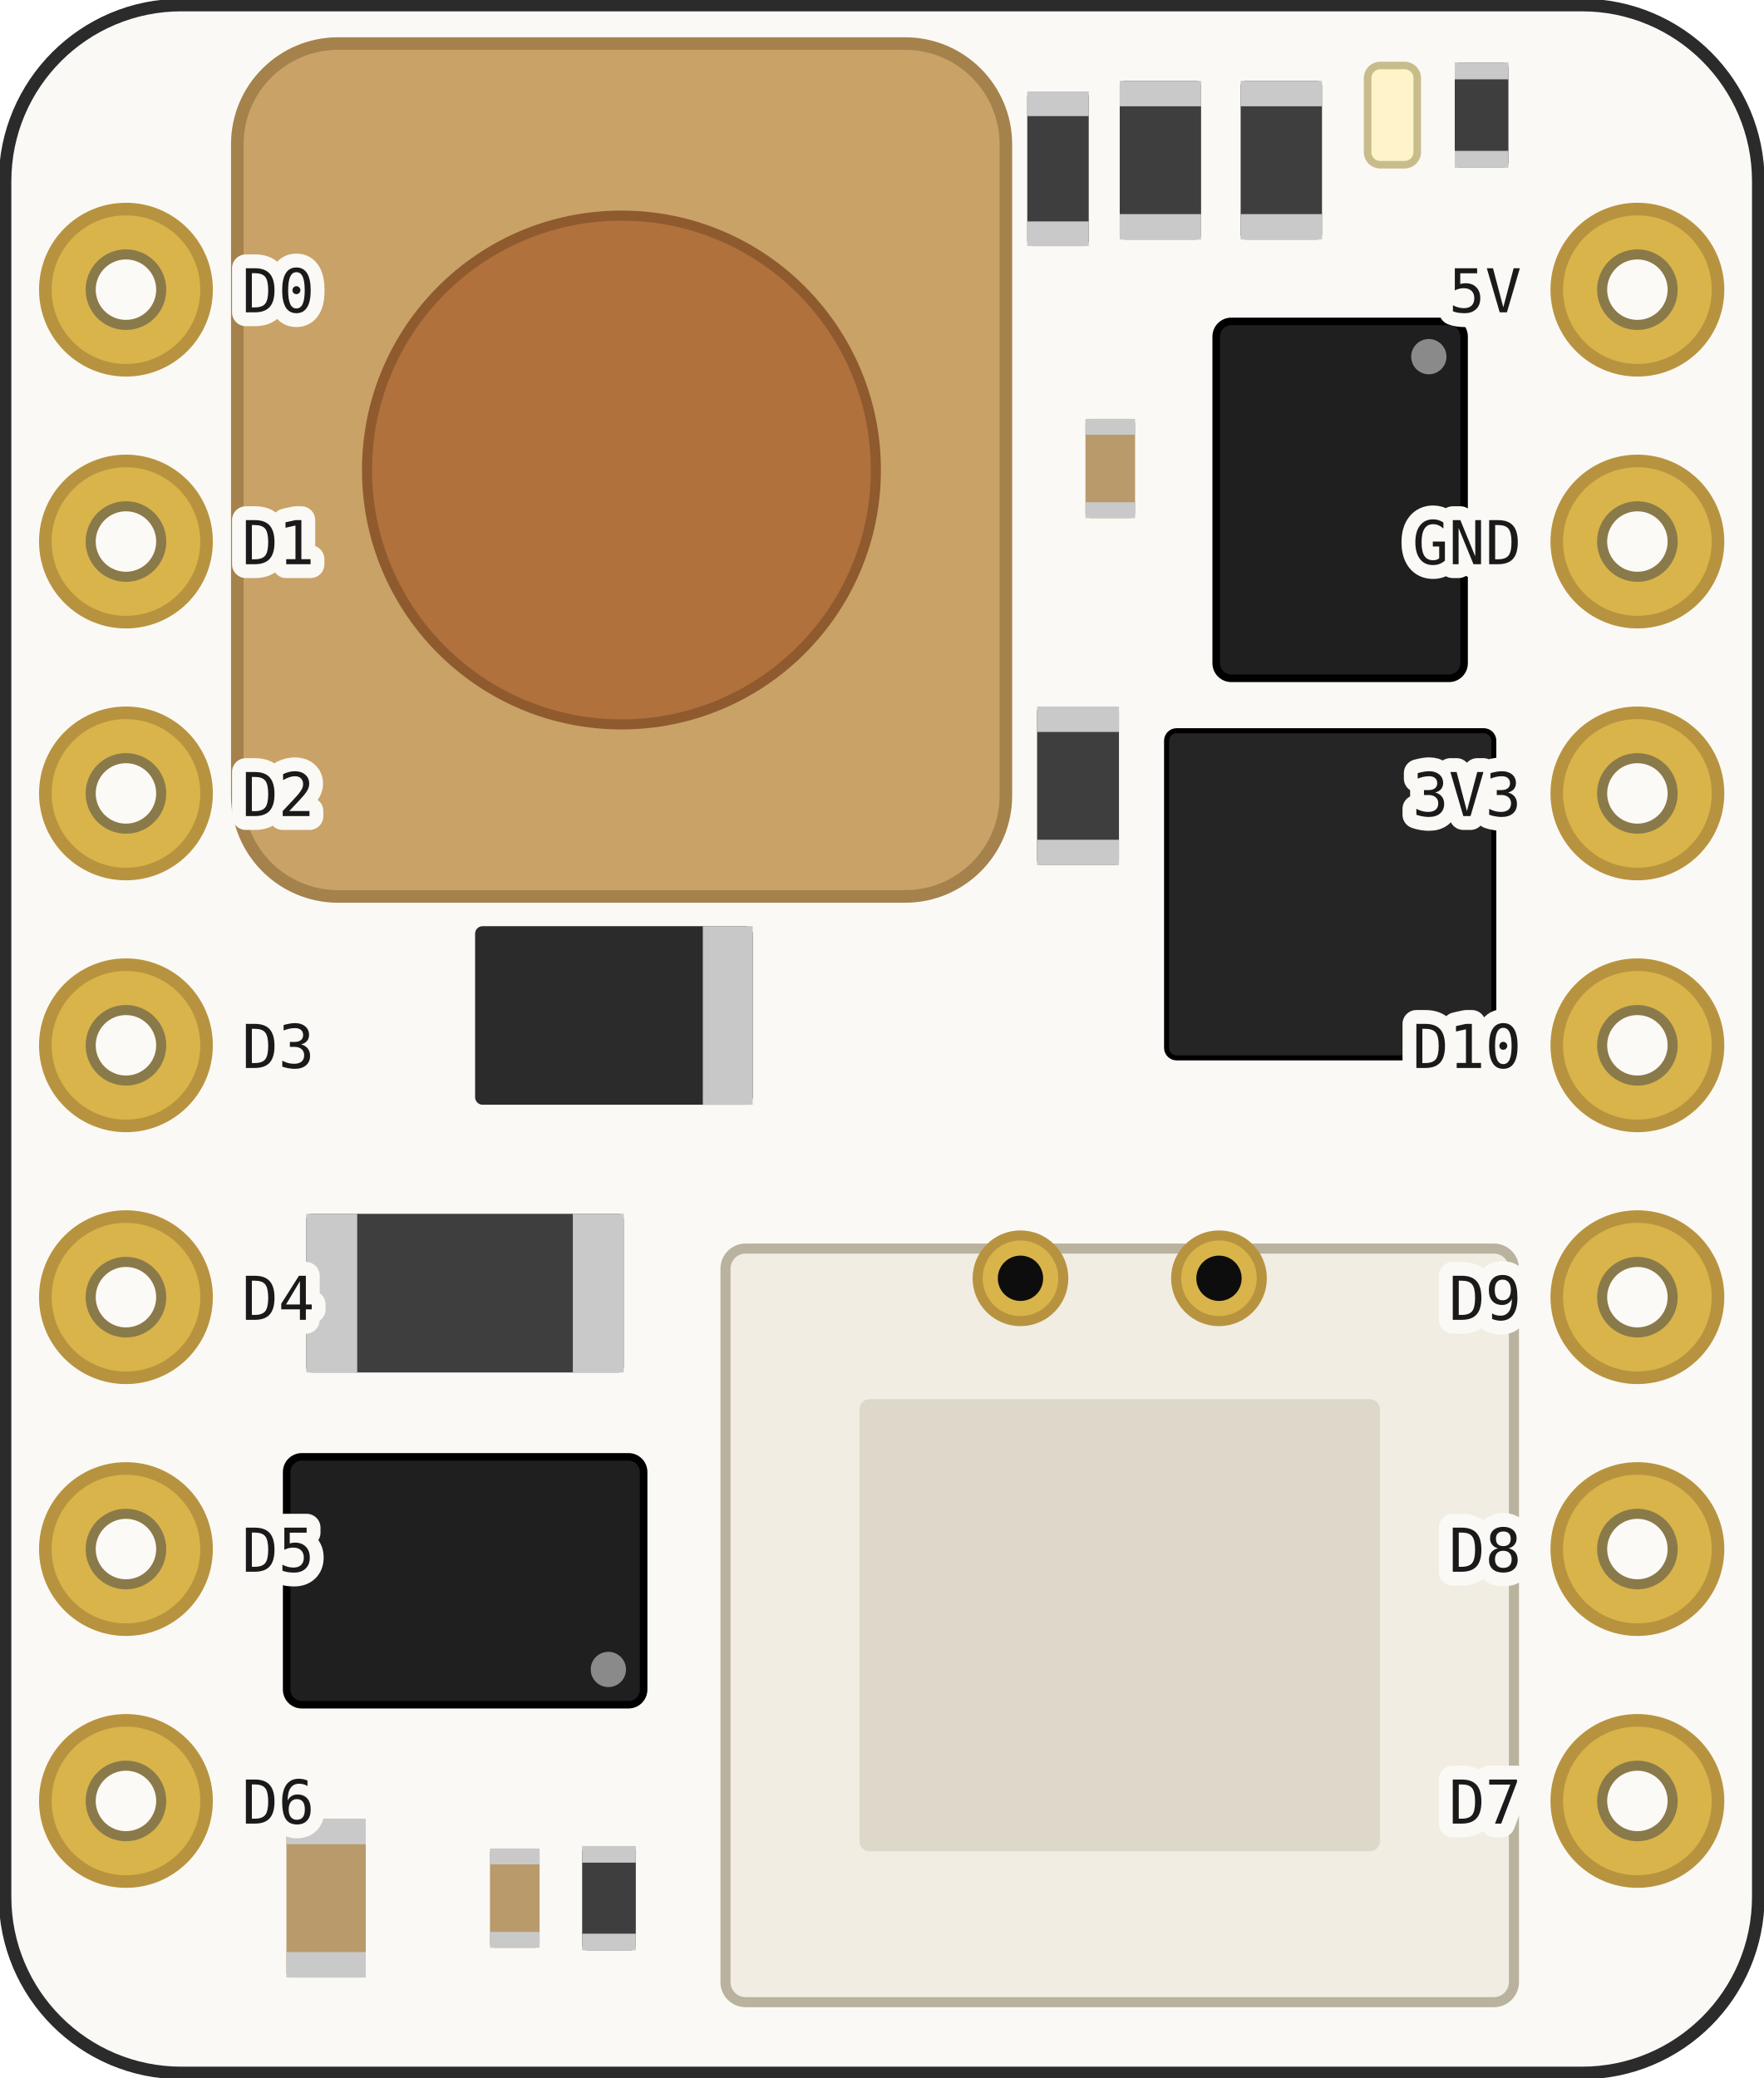
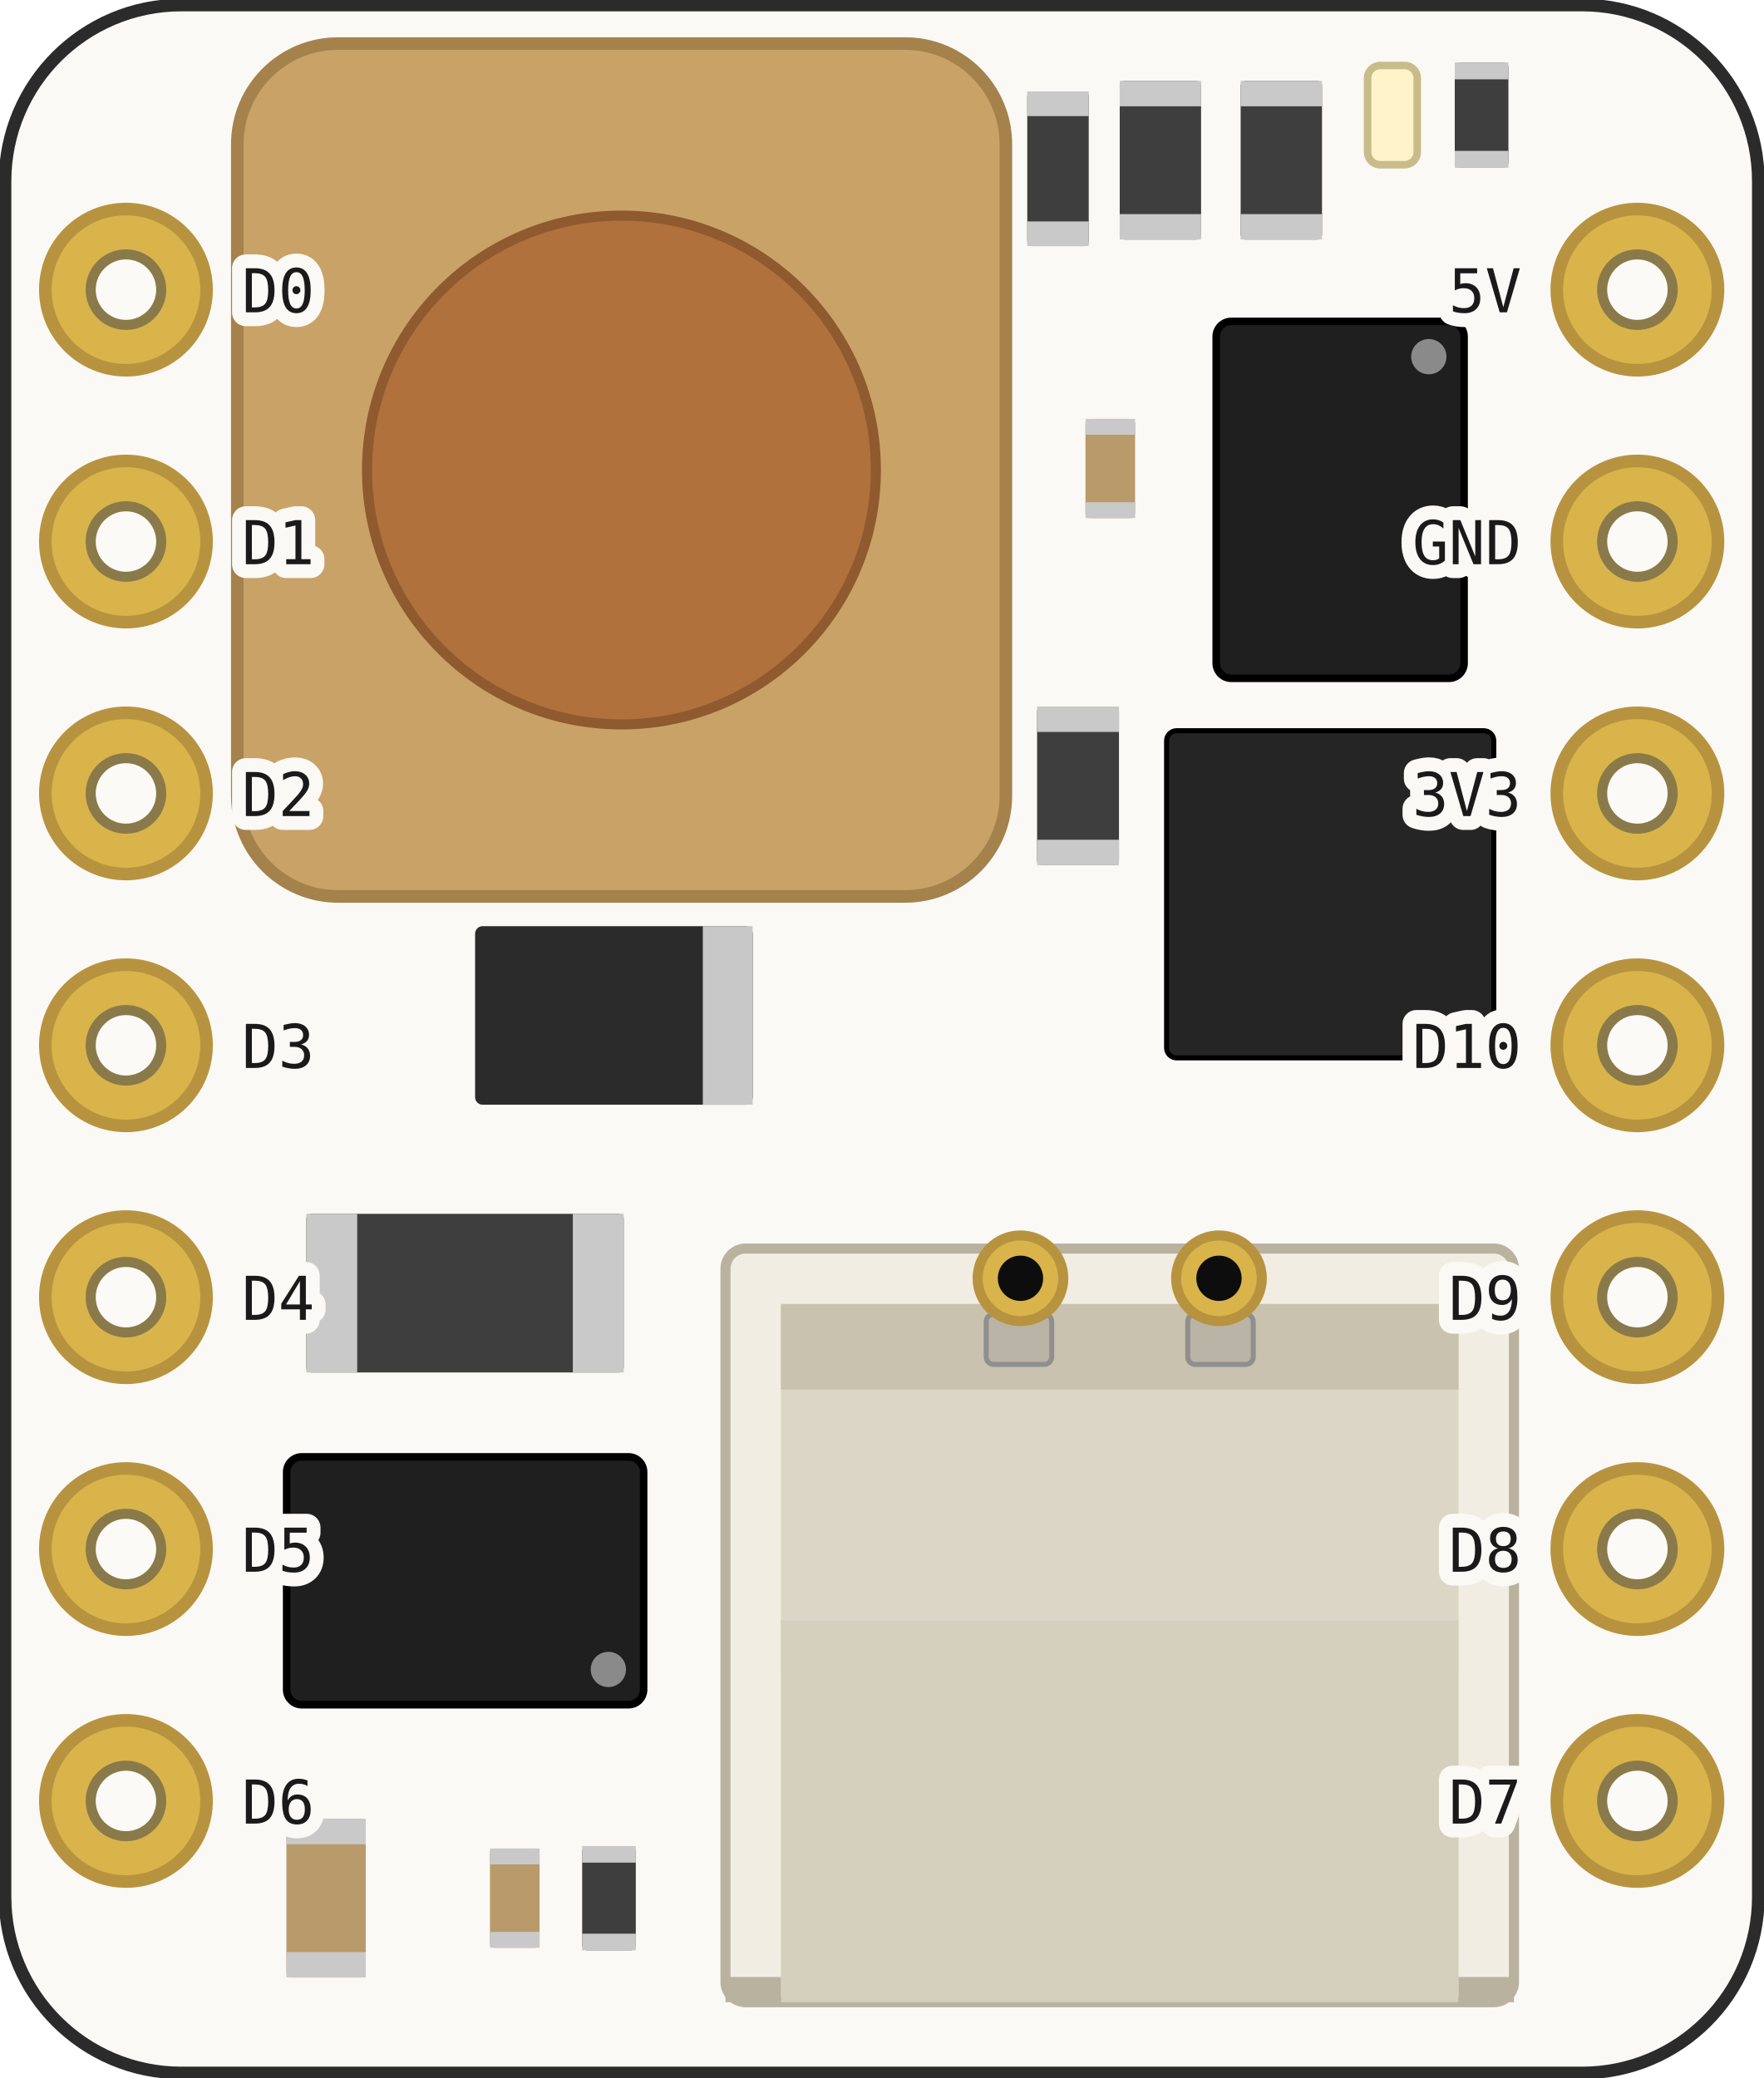
<svg xmlns="http://www.w3.org/2000/svg" width="0.7in" height="0.825in" viewBox="0 0 700.0 825.0">
  <g id="breadboard">
    <rect x="2" y="2" width="696.0" height="821.0" rx="70" fill="#FAF9F5" stroke="#2B2B2B" stroke-width="5" />
    <g transform="translate(420.0,67.0) rotate(90) translate(0.0,0.0)">
      <rect x="-30.7" y="-12.2" width="61.4" height="24.4" rx="2" fill="#3E3E3E" />
      <rect x="-30.7" y="-12.2" width="9.8" height="24.4" fill="#C9C9C9" />
      <rect x="20.9" y="-12.2" width="9.8" height="24.4" fill="#C9C9C9" />
    </g>
    <g transform="translate(428.0,312.0) rotate(90) translate(0.0,0.0)">
      <rect x="-31.5" y="-16.2" width="63.0" height="32.5" rx="2" fill="#3E3E3E" />
      <rect x="-31.5" y="-16.2" width="10.1" height="32.5" fill="#C9C9C9" />
      <rect x="21.4" y="-16.2" width="10.1" height="32.5" fill="#C9C9C9" />
    </g>
    <g transform="translate(444.5,645.3) rotate(-0) translate(0.0,0.0)">
      <rect x="-156.5" y="-149.6" width="313.0" height="299.2" rx="8" fill="#F1EDE2" stroke="#B9B29F" stroke-width="4" />
-       <rect x="-103.3" y="-89.8" width="206.6" height="179.5" rx="4" fill="#DDD8C9" />
+       <rect x="-134.5" y="-127.6" width="269.0" height="145.6" fill="#DCD6C6" />
+       <rect x="-134.5" y="-127.6" width="269.0" height="34" fill="#C9C2AE" />
+       <rect x="-134.5" y="-2.0" width="269.0" height="151.6" fill="#D5CFBD" />
+       <rect x="-53" y="-123.6" width="26" height="20" rx="3" fill="#B9B4A6" stroke="#8f8f8f" stroke-width="2" />
+       <rect x="27" y="-123.6" width="26" height="20" rx="3" fill="#B9B4A6" stroke="#8f8f8f" stroke-width="2" />
+       <rect x="-156.5" y="139.6" width="22.0" height="10" fill="#B9B29F" />
+       <rect x="134.5" y="139.6" width="22.0" height="10" fill="#B9B29F" />
    </g>
    <g transform="translate(528.0,355.0) rotate(-180) translate(0.0,0.0)">
      <rect x="-65.0" y="-65.0" width="129.9" height="129.9" rx="4" fill="#252525" stroke="#000" stroke-width="2" />
    </g>
    <g transform="translate(204.3,753.6) rotate(-90) translate(0.0,0.0)">
      <rect x="-19.7" y="-9.8" width="39.4" height="19.7" rx="2" fill="#B99A6B" />
      <rect x="-19.7" y="-9.8" width="6.3" height="19.7" fill="#C9C9C9" />
      <rect x="13.4" y="-9.8" width="6.3" height="19.7" fill="#C9C9C9" />
    </g>
    <g transform="translate(460.6,63.6) rotate(-90) translate(0.0,0.0)">
      <rect x="-31.5" y="-16.1" width="63.0" height="32.3" rx="2" fill="#3E3E3E" />
      <rect x="-31.5" y="-16.1" width="10.1" height="32.3" fill="#C9C9C9" />
      <rect x="21.4" y="-16.1" width="10.1" height="32.3" fill="#C9C9C9" />
    </g>
    <g transform="translate(243.7,403.2) rotate(-180) translate(0.0,0.0)">
      <rect x="-55.1" y="-35.4" width="110.2" height="70.9" rx="3" fill="#2b2b2b" />
      <rect x="-55.1" y="-35.4" width="19.8" height="70.9" fill="#c8c8c8" />
    </g>
    <g transform="translate(588.2,45.7) rotate(90) translate(0.0,0.0)">
      <rect x="-20.9" y="-10.6" width="41.7" height="21.3" rx="2" fill="#3E3E3E" />
      <rect x="-20.9" y="-10.6" width="6.7" height="21.3" fill="#C9C9C9" />
      <rect x="14.2" y="-10.6" width="6.7" height="21.3" fill="#C9C9C9" />
    </g>
    <g transform="translate(129.5,753.6) rotate(90) translate(0.0,0.0)">
      <rect x="-31.5" y="-15.7" width="63.0" height="31.5" rx="2" fill="#B99A6B" />
      <rect x="-31.5" y="-15.7" width="10.1" height="31.5" fill="#C9C9C9" />
      <rect x="21.4" y="-15.7" width="10.1" height="31.5" fill="#C9C9C9" />
    </g>
    <g transform="translate(184.6,627.6) rotate(-180) translate(0.0,0.0)">
      <rect x="-70.9" y="-49.2" width="141.7" height="98.4" rx="6" fill="#1F1F1F" stroke="#000" stroke-width="3" />
      <circle cx="-56.9" cy="-35.2" r="7" fill="#8a8a8a" />
    </g>
    <g transform="translate(552.8,45.7) rotate(90) translate(0.0,0.0)">
      <rect x="-19.7" y="-9.8" width="39.4" height="19.7" rx="5" fill="#FFF4C9" stroke="#C9BC8B" stroke-width="3" />
    </g>
    <g transform="translate(241.7,753.6) rotate(-90) translate(0.0,0.0)">
      <rect x="-20.7" y="-10.6" width="41.3" height="21.3" rx="2" fill="#3E3E3E" />
      <rect x="-20.7" y="-10.6" width="6.6" height="21.3" fill="#C9C9C9" />
      <rect x="14.1" y="-10.6" width="6.6" height="21.3" fill="#C9C9C9" />
    </g>
    <g transform="translate(440.7,186.0) rotate(-90) translate(0.0,0.0)">
      <rect x="-19.7" y="-9.8" width="39.4" height="19.7" rx="2" fill="#B99A6B" />
      <rect x="-19.7" y="-9.8" width="6.3" height="19.7" fill="#C9C9C9" />
      <rect x="13.4" y="-9.8" width="6.3" height="19.7" fill="#C9C9C9" />
    </g>
    <g transform="translate(243.7,188.6) rotate(90) translate(-2.0,-3.0)">
      <rect x="-169.3" y="-152.6" width="338.6" height="305.1" rx="40" fill="#C9A268" stroke="#A5824C" stroke-width="5" />
      <circle cx="0" cy="0" r="101" fill="#B0713C" stroke="#8F5A2E" stroke-width="4" />
    </g>
    <g transform="translate(532.0,198.5) rotate(90) translate(0.0,0.0)">
      <rect x="-70.9" y="-49.2" width="141.7" height="98.4" rx="6" fill="#1F1F1F" stroke="#000" stroke-width="3" />
      <circle cx="-56.9" cy="-35.2" r="7" fill="#8a8a8a" />
    </g>
    <g transform="translate(184.6,513.4) rotate(-180) translate(0.0,0.0)">
      <rect x="-63.0" y="-31.5" width="126.0" height="63.0" rx="2" fill="#3E3E3E" />
      <rect x="-63.0" y="-31.5" width="20.2" height="63.0" fill="#C9C9C9" />
      <rect x="42.8" y="-31.5" width="20.2" height="63.0" fill="#C9C9C9" />
    </g>
    <g transform="translate(508.6,63.6) rotate(-90) translate(0.0,0.0)">
      <rect x="-31.5" y="-16.1" width="63.0" height="32.3" rx="2" fill="#3E3E3E" />
      <rect x="-31.5" y="-16.1" width="10.1" height="32.3" fill="#C9C9C9" />
      <rect x="21.4" y="-16.1" width="10.1" height="32.3" fill="#C9C9C9" />
    </g>
    <circle cx="50.0" cy="115.0" r="32" fill="#D9B44A" stroke="#B8933F" stroke-width="5" />
    <circle id="connector0pin" cx="50.0" cy="115.0" r="14" fill="#FBFAF6" stroke="#8A7A4A" stroke-width="4" />
    <circle cx="50.0" cy="215.0" r="32" fill="#D9B44A" stroke="#B8933F" stroke-width="5" />
    <circle id="connector1pin" cx="50.0" cy="215.0" r="14" fill="#FBFAF6" stroke="#8A7A4A" stroke-width="4" />
    <circle cx="50.0" cy="315.0" r="32" fill="#D9B44A" stroke="#B8933F" stroke-width="5" />
    <circle id="connector2pin" cx="50.0" cy="315.0" r="14" fill="#FBFAF6" stroke="#8A7A4A" stroke-width="4" />
    <circle cx="50.0" cy="415.0" r="32" fill="#D9B44A" stroke="#B8933F" stroke-width="5" />
    <circle id="connector3pin" cx="50.0" cy="415.0" r="14" fill="#FBFAF6" stroke="#8A7A4A" stroke-width="4" />
    <circle cx="50.0" cy="515.0" r="32" fill="#D9B44A" stroke="#B8933F" stroke-width="5" />
    <circle id="connector4pin" cx="50.0" cy="515.0" r="14" fill="#FBFAF6" stroke="#8A7A4A" stroke-width="4" />
    <circle cx="50.0" cy="615.0" r="32" fill="#D9B44A" stroke="#B8933F" stroke-width="5" />
    <circle id="connector5pin" cx="50.0" cy="615.0" r="14" fill="#FBFAF6" stroke="#8A7A4A" stroke-width="4" />
    <circle cx="50.0" cy="715.0" r="32" fill="#D9B44A" stroke="#B8933F" stroke-width="5" />
    <circle id="connector6pin" cx="50.0" cy="715.0" r="14" fill="#FBFAF6" stroke="#8A7A4A" stroke-width="4" />
    <circle cx="650.0" cy="715.0" r="32" fill="#D9B44A" stroke="#B8933F" stroke-width="5" />
    <circle id="connector7pin" cx="650.0" cy="715.0" r="14" fill="#FBFAF6" stroke="#8A7A4A" stroke-width="4" />
    <circle cx="650.0" cy="615.0" r="32" fill="#D9B44A" stroke="#B8933F" stroke-width="5" />
    <circle id="connector8pin" cx="650.0" cy="615.0" r="14" fill="#FBFAF6" stroke="#8A7A4A" stroke-width="4" />
    <circle cx="650.0" cy="515.0" r="32" fill="#D9B44A" stroke="#B8933F" stroke-width="5" />
    <circle id="connector9pin" cx="650.0" cy="515.0" r="14" fill="#FBFAF6" stroke="#8A7A4A" stroke-width="4" />
    <circle cx="650.0" cy="415.0" r="32" fill="#D9B44A" stroke="#B8933F" stroke-width="5" />
    <circle id="connector10pin" cx="650.0" cy="415.0" r="14" fill="#FBFAF6" stroke="#8A7A4A" stroke-width="4" />
    <circle cx="650.0" cy="315.0" r="32" fill="#D9B44A" stroke="#B8933F" stroke-width="5" />
    <circle id="connector11pin" cx="650.0" cy="315.0" r="14" fill="#FBFAF6" stroke="#8A7A4A" stroke-width="4" />
    <circle cx="650.0" cy="215.0" r="32" fill="#D9B44A" stroke="#B8933F" stroke-width="5" />
    <circle id="connector12pin" cx="650.0" cy="215.0" r="14" fill="#FBFAF6" stroke="#8A7A4A" stroke-width="4" />
    <circle cx="650.0" cy="115.0" r="32" fill="#D9B44A" stroke="#B8933F" stroke-width="5" />
    <circle id="connector13pin" cx="650.0" cy="115.0" r="14" fill="#FBFAF6" stroke="#8A7A4A" stroke-width="4" />
    <text x="96.0" y="124.0" font-family="Andale Mono, monospace" font-size="24" fill="#1A1A1A" text-anchor="start" font-weight="normal" paint-order="stroke" stroke="#FAF9F5" stroke-width="11" stroke-linejoin="round">D0</text>
    <text x="96.0" y="224.0" font-family="Andale Mono, monospace" font-size="24" fill="#1A1A1A" text-anchor="start" font-weight="normal" paint-order="stroke" stroke="#FAF9F5" stroke-width="11" stroke-linejoin="round">D1</text>
    <text x="96.0" y="324.0" font-family="Andale Mono, monospace" font-size="24" fill="#1A1A1A" text-anchor="start" font-weight="normal" paint-order="stroke" stroke="#FAF9F5" stroke-width="11" stroke-linejoin="round">D2</text>
    <text x="96.0" y="424.0" font-family="Andale Mono, monospace" font-size="24" fill="#1A1A1A" text-anchor="start" font-weight="normal" paint-order="stroke" stroke="#FAF9F5" stroke-width="11" stroke-linejoin="round">D3</text>
    <text x="96.0" y="524.0" font-family="Andale Mono, monospace" font-size="24" fill="#1A1A1A" text-anchor="start" font-weight="normal" paint-order="stroke" stroke="#FAF9F5" stroke-width="11" stroke-linejoin="round">D4</text>
    <text x="96.0" y="624.0" font-family="Andale Mono, monospace" font-size="24" fill="#1A1A1A" text-anchor="start" font-weight="normal" paint-order="stroke" stroke="#FAF9F5" stroke-width="11" stroke-linejoin="round">D5</text>
    <text x="96.0" y="724.0" font-family="Andale Mono, monospace" font-size="24" fill="#1A1A1A" text-anchor="start" font-weight="normal" paint-order="stroke" stroke="#FAF9F5" stroke-width="11" stroke-linejoin="round">D6</text>
    <text x="604.0" y="124.0" font-family="Andale Mono, monospace" font-size="24" fill="#1A1A1A" text-anchor="end" font-weight="normal" paint-order="stroke" stroke="#FAF9F5" stroke-width="11" stroke-linejoin="round">5V</text>
    <text x="604.0" y="224.0" font-family="Andale Mono, monospace" font-size="24" fill="#1A1A1A" text-anchor="end" font-weight="normal" paint-order="stroke" stroke="#FAF9F5" stroke-width="11" stroke-linejoin="round">GND</text>
    <text x="604.0" y="324.0" font-family="Andale Mono, monospace" font-size="24" fill="#1A1A1A" text-anchor="end" font-weight="normal" paint-order="stroke" stroke="#FAF9F5" stroke-width="11" stroke-linejoin="round">3V3</text>
    <text x="604.0" y="424.0" font-family="Andale Mono, monospace" font-size="24" fill="#1A1A1A" text-anchor="end" font-weight="normal" paint-order="stroke" stroke="#FAF9F5" stroke-width="11" stroke-linejoin="round">D10</text>
    <text x="604.0" y="524.0" font-family="Andale Mono, monospace" font-size="24" fill="#1A1A1A" text-anchor="end" font-weight="normal" paint-order="stroke" stroke="#FAF9F5" stroke-width="11" stroke-linejoin="round">D9</text>
    <text x="604.0" y="624.0" font-family="Andale Mono, monospace" font-size="24" fill="#1A1A1A" text-anchor="end" font-weight="normal" paint-order="stroke" stroke="#FAF9F5" stroke-width="11" stroke-linejoin="round">D8</text>
    <text x="604.0" y="724.0" font-family="Andale Mono, monospace" font-size="24" fill="#1A1A1A" text-anchor="end" font-weight="normal" paint-order="stroke" stroke="#FAF9F5" stroke-width="11" stroke-linejoin="round">D7</text>
    <circle cx="405.1" cy="507.5" r="17" fill="#D9B44A" stroke="#B8933F" stroke-width="4" />
    <circle id="connector14pin" cx="405.1" cy="507.5" r="9" fill="#0d0d0d" />
    <circle cx="483.9" cy="507.5" r="17" fill="#D9B44A" stroke="#B8933F" stroke-width="4" />
    <circle id="connector15pin" cx="483.9" cy="507.5" r="9" fill="#0d0d0d" />
+     <rect id="connector14terminal" x="404.1" y="791.0" width="2" height="2" fill="none" />
+     <rect id="connector15terminal" x="482.9" y="791.0" width="2" height="2" fill="none" />
  </g>
</svg>
